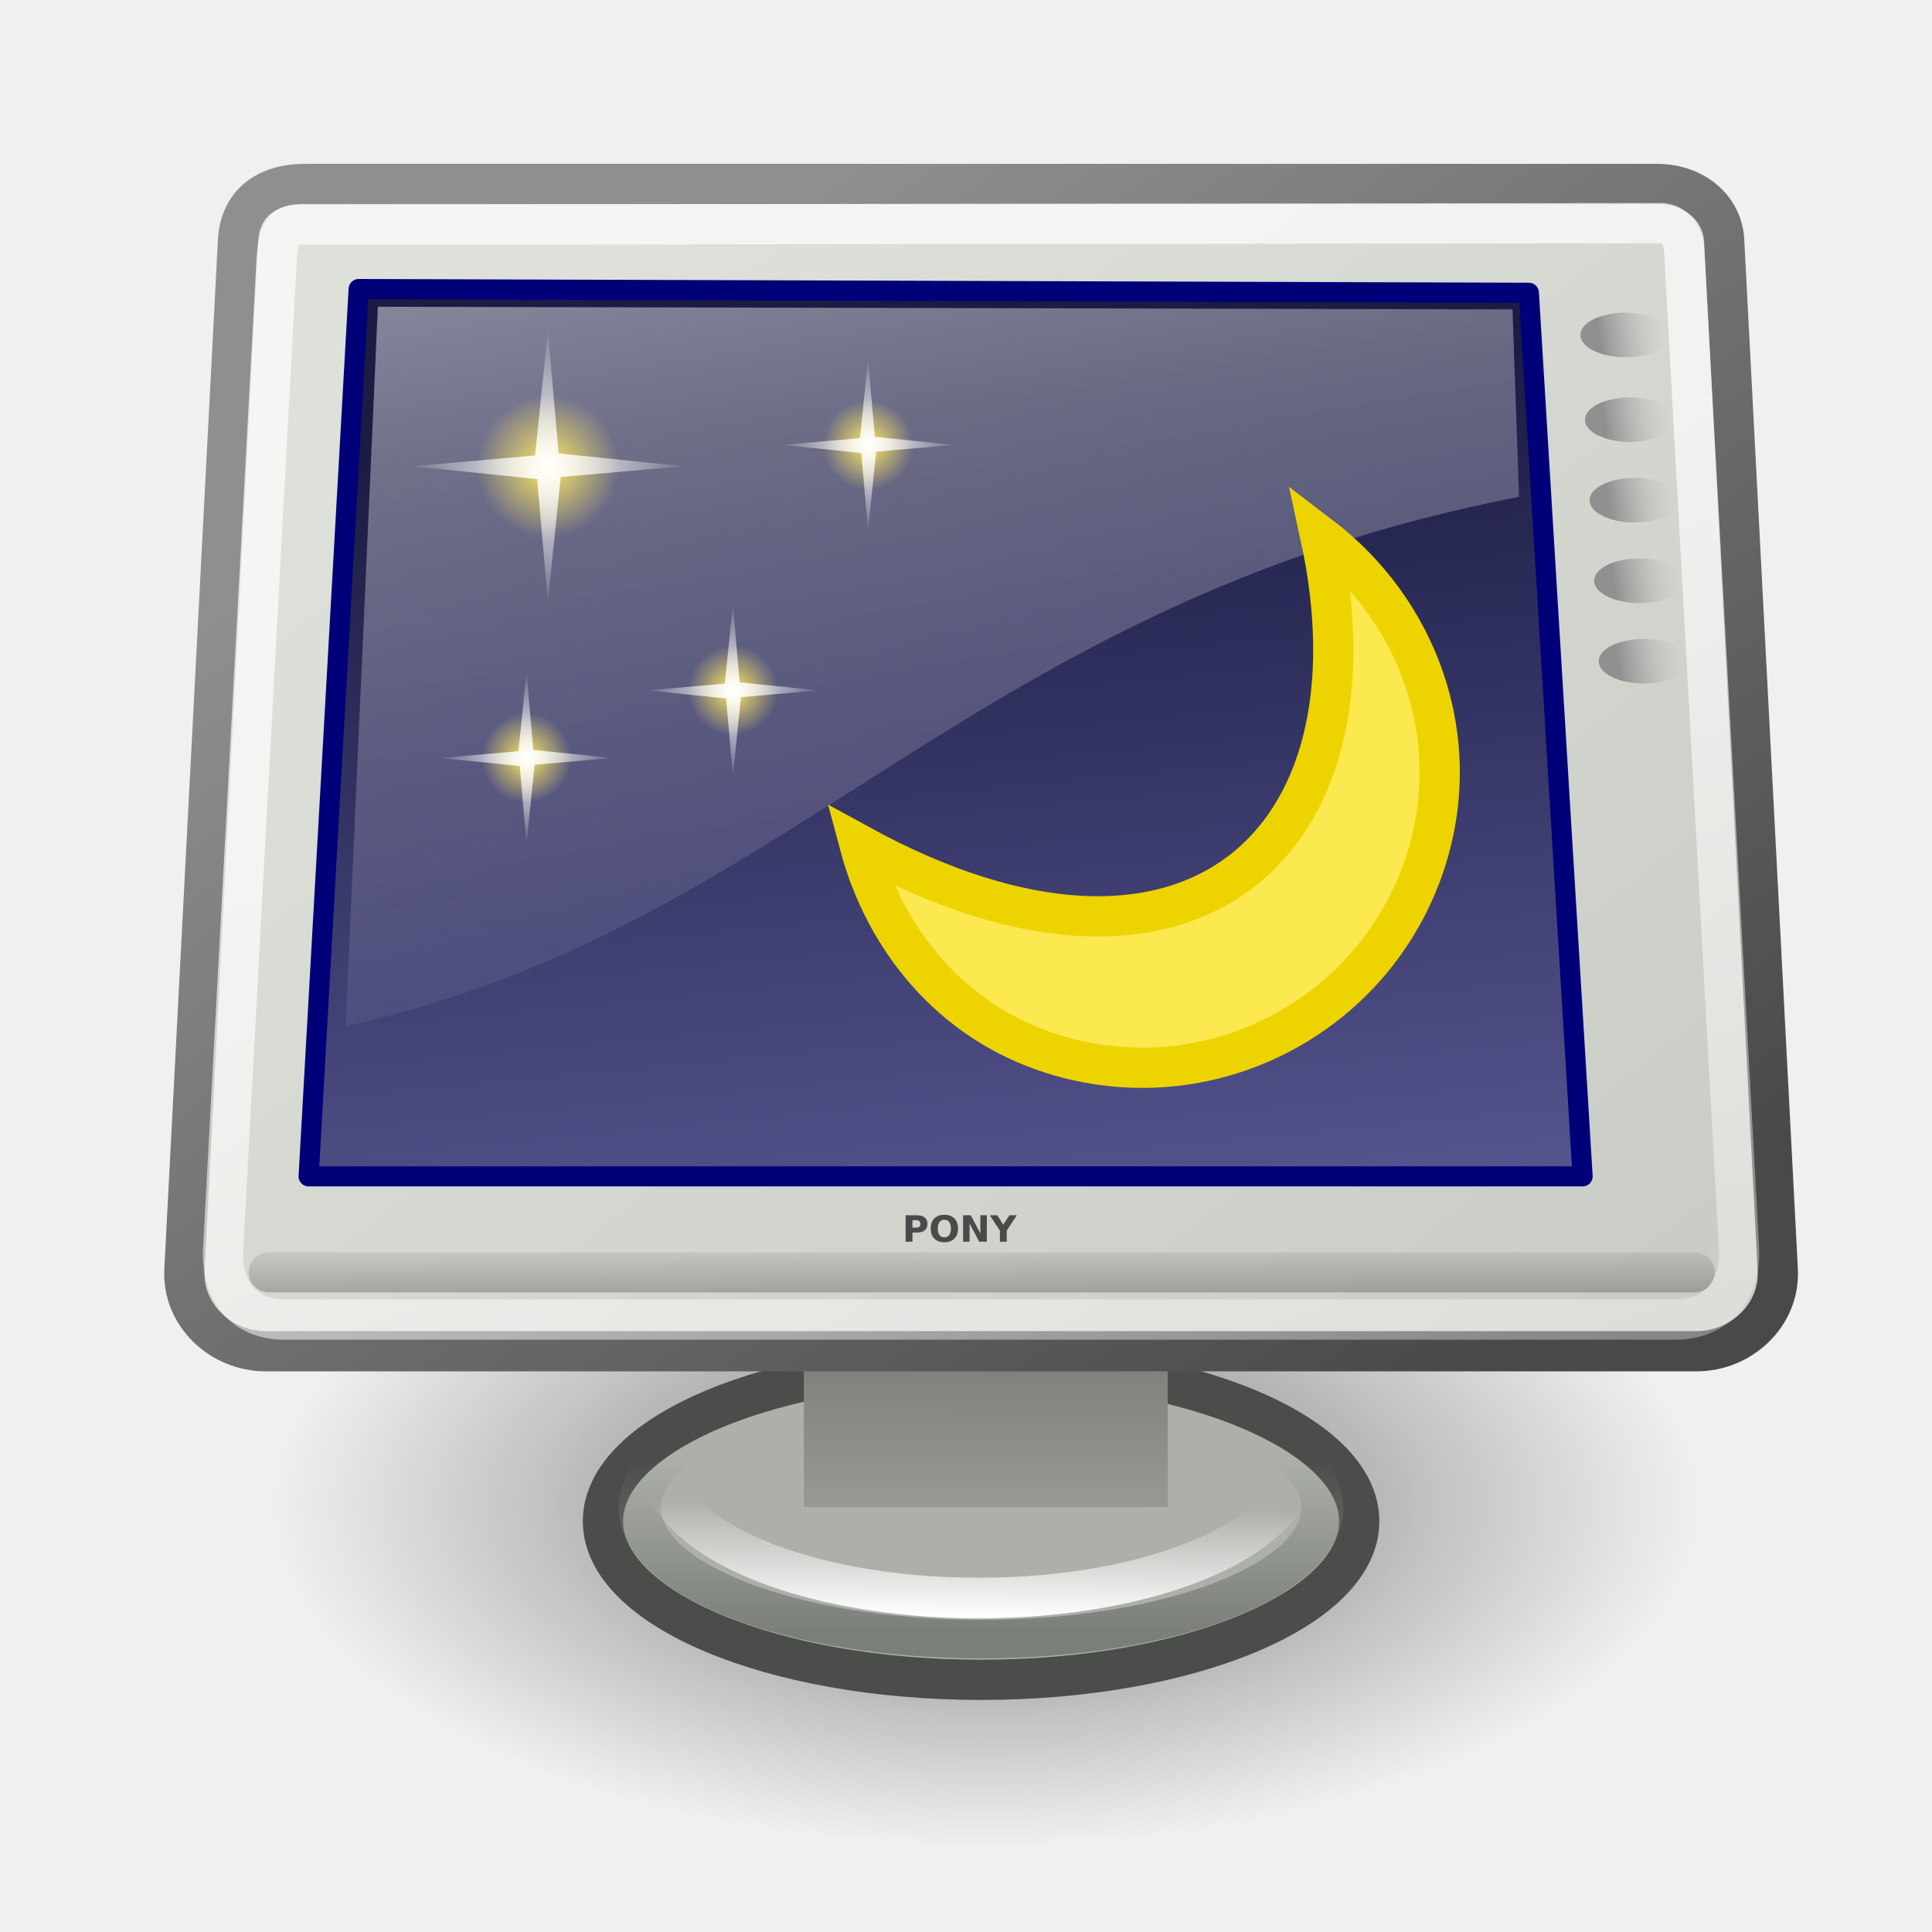
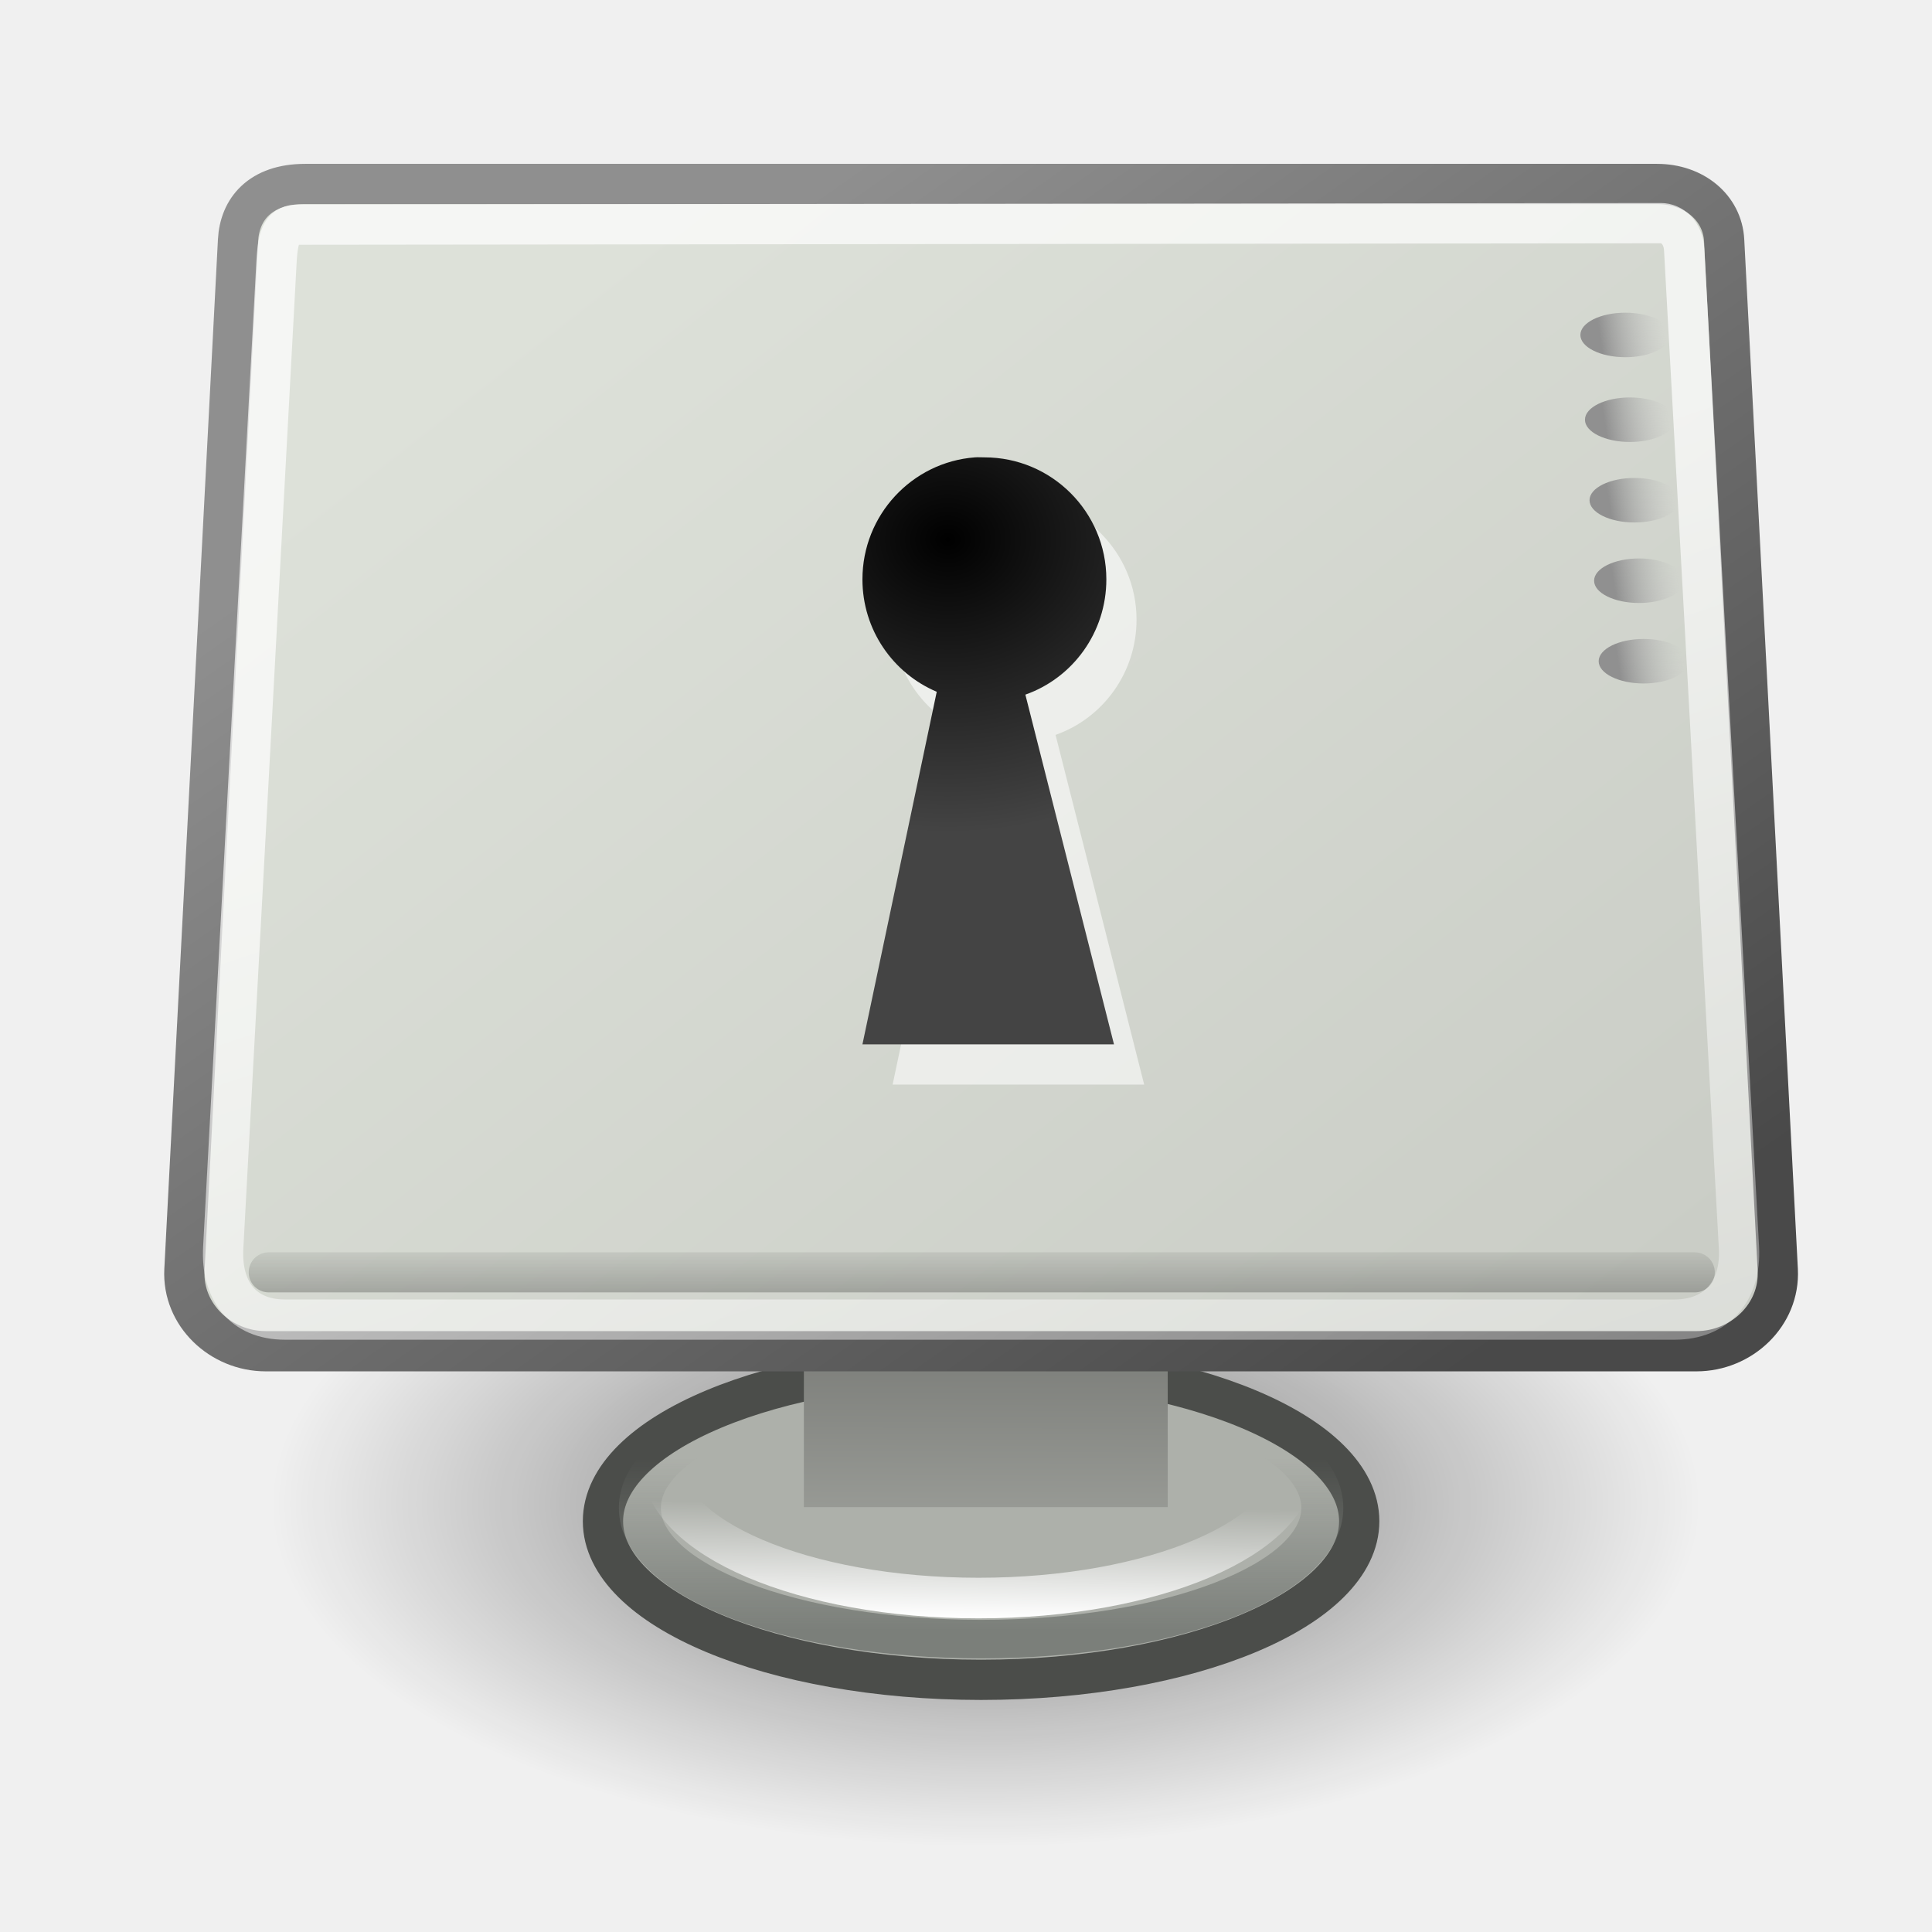
<svg xmlns="http://www.w3.org/2000/svg" xmlns:xlink="http://www.w3.org/1999/xlink" width="48px" height="48px" id="svg2327">
  <defs id="defs3">
+     <linearGradient id="linearGradient5800">
+       <stop style="stop-color:#000000;stop-opacity:1;" offset="0" id="stop5802" />
+       <stop style="stop-color:#444444;stop-opacity:1;" offset="1" id="stop5804" />
+     </linearGradient>
    <linearGradient id="linearGradient2541">
      <stop style="stop-color:#fee964;stop-opacity:1;" offset="0" id="stop2543" />
      <stop style="stop-color:#fee964;stop-opacity:0;" offset="1" id="stop2545" />
    </linearGradient>
    <linearGradient id="linearGradient2523">
      <stop style="stop-color:#ffffff;stop-opacity:1;" offset="0" id="stop2525" />
      <stop style="stop-color:#ffffff;stop-opacity:0;" offset="1" id="stop2527" />
    </linearGradient>
    <linearGradient id="linearGradient2329">
      <stop id="stop2331" offset="0" style="stop-color:#ffffff;stop-opacity:1;" />
      <stop id="stop2333" offset="1" style="stop-color:#ffffff;stop-opacity:0;" />
    </linearGradient>
    <linearGradient id="linearGradient2321">
      <stop id="stop2323" offset="0" style="stop-color:#7b7f7a;stop-opacity:1;" />
      <stop id="stop2325" offset="1" style="stop-color:#7b7f7a;stop-opacity:0;" />
    </linearGradient>
    <linearGradient id="linearGradient2752">
      <stop id="stop2754" offset="0" style="stop-color:#9d9d9d;stop-opacity:1;" />
      <stop id="stop2756" offset="1" style="stop-color:#b9b9b9;stop-opacity:1;" />
    </linearGradient>
    <linearGradient id="linearGradient2711">
      <stop id="stop2713" offset="0" style="stop-color:#909090;stop-opacity:1;" />
      <stop id="stop2715" offset="1" style="stop-color:#bebebe;stop-opacity:0;" />
    </linearGradient>
    <linearGradient id="linearGradient2701">
      <stop id="stop2703" offset="0" style="stop-color:#585956;stop-opacity:1;" />
      <stop id="stop2705" offset="1" style="stop-color:#bbbeb8;stop-opacity:1;" />
    </linearGradient>
    <linearGradient id="linearGradient2691">
      <stop id="stop2693" offset="0" style="stop-color:#868686;stop-opacity:1;" />
      <stop id="stop2695" offset="1" style="stop-color:#e9e9e9;stop-opacity:1;" />
    </linearGradient>
    <linearGradient id="linearGradient2683">
      <stop id="stop2685" offset="0" style="stop-color:#000000;stop-opacity:1;" />
      <stop id="stop2687" offset="1" style="stop-color:#000000;stop-opacity:0;" />
    </linearGradient>
    <linearGradient id="linearGradient2675">
      <stop id="stop2677" offset="0" style="stop-color:#5b5b97;stop-opacity:1;" />
      <stop id="stop2679" offset="1" style="stop-color:#1b1b43;stop-opacity:1;" />
    </linearGradient>
    <linearGradient id="linearGradient2667">
      <stop id="stop2669" offset="0" style="stop-color:#ffffff;stop-opacity:1;" />
      <stop id="stop2671" offset="1" style="stop-color:#fcfcff;stop-opacity:0;" />
    </linearGradient>
    <linearGradient id="linearGradient2635">
      <stop id="stop2637" offset="0" style="stop-color:#f9fff5;stop-opacity:1;" />
      <stop id="stop2639" offset="1" style="stop-color:#f9fff5;stop-opacity:0;" />
    </linearGradient>
    <linearGradient id="linearGradient2623">
      <stop id="stop2625" offset="0" style="stop-color:#dfdfde;stop-opacity:1;" />
      <stop id="stop2627" offset="1" style="stop-color:#9d9f9a;stop-opacity:1;" />
    </linearGradient>
    <linearGradient id="linearGradient2454">
      <stop style="stop-color:#000000;stop-opacity:1;" offset="0" id="stop2456" />
      <stop style="stop-color:#000000;stop-opacity:0;" offset="1" id="stop2458" />
    </linearGradient>
    <linearGradient id="linearGradient2415">
      <stop style="stop-color:#ffffff;stop-opacity:1;" offset="0" id="stop2417" />
      <stop style="stop-color:#ffffff;stop-opacity:0;" offset="1" id="stop2419" />
    </linearGradient>
    <linearGradient id="linearGradient2379">
      <stop style="stop-color:#1a4876;stop-opacity:1;" offset="0" id="stop2381" />
      <stop style="stop-color:#3f54a3;stop-opacity:0;" offset="1" id="stop2383" />
    </linearGradient>
    <linearGradient id="linearGradient2328">
      <stop style="stop-color:#ffffff;stop-opacity:1;" offset="0" id="stop2330" />
      <stop style="stop-color:#ffffff;stop-opacity:0;" offset="1" id="stop2332" />
    </linearGradient>
    <linearGradient id="linearGradient2307">
      <stop style="stop-color:#5a7aa4;stop-opacity:1;" offset="0" id="stop2309" />
      <stop style="stop-color:#5a7aa4;stop-opacity:0;" offset="1" id="stop2311" />
    </linearGradient>
    <linearGradient id="linearGradient2253">
      <stop style="stop-color:#8f8f8f;stop-opacity:1;" offset="0" id="stop2255" />
      <stop style="stop-color:#494949;stop-opacity:1;" offset="1" id="stop2257" />
    </linearGradient>
    <linearGradient id="linearGradient2245">
      <stop style="stop-color:#dde1d9;stop-opacity:1;" offset="0" id="stop2247" />
      <stop style="stop-color:#cacdc6;stop-opacity:1;" offset="1" id="stop2249" />
    </linearGradient>
    <linearGradient xlink:href="#linearGradient2245" id="linearGradient2251" gradientTransform="matrix(1.129863,0,0,0.885063,2.875,1.570628)" x1="8.612" y1="7.229" x2="34.784" y2="33.34" gradientUnits="userSpaceOnUse" />
    <linearGradient xlink:href="#linearGradient2307" id="linearGradient2313" gradientTransform="matrix(1.208393,0,0,0.98441,-0.789284,-0.50338)" x1="16.852" y1="9.324" x2="24.419" y2="53.735" gradientUnits="userSpaceOnUse" />
    <linearGradient xlink:href="#linearGradient2328" id="linearGradient2334" gradientTransform="matrix(1.289166,0,0,0.922731,-0.789284,-0.50338)" x1="16.119" y1="10.842" x2="27.289" y2="39.032" gradientUnits="userSpaceOnUse" />
    <linearGradient xlink:href="#linearGradient2415" id="linearGradient2421" gradientTransform="matrix(1.108069,0,0,0.902471,5.5,3.875)" x1="17.698" y1="13.005" x2="34.975" y2="55.201" gradientUnits="userSpaceOnUse" />
    <linearGradient xlink:href="#linearGradient2379" id="linearGradient2445" gradientUnits="userSpaceOnUse" gradientTransform="matrix(1.02787,0,0,0.822296,1.523986,1.001198)" x1="21.356" y1="30.078" x2="19.995" y2="-1.322" />
    <radialGradient xlink:href="#linearGradient2454" id="radialGradient2460" gradientTransform="scale(1.925808,0.519262)" cx="12.576" cy="67.502" fx="12.576" fy="67.502" r="8.766" gradientUnits="userSpaceOnUse" />
    <linearGradient y2="92.571" x2="10.728" y1="84.029" x1="10.728" gradientTransform="scale(1.983556,0.504145)" gradientUnits="userSpaceOnUse" id="linearGradient2653" xlink:href="#linearGradient2623" />
    <linearGradient y2="74.098" x2="8.649" y1="101.285" x1="13.629" gradientTransform="scale(2.143634,0.466498)" gradientUnits="userSpaceOnUse" id="linearGradient2655" xlink:href="#linearGradient2635" />
    <linearGradient gradientUnits="userSpaceOnUse" y2="8.867" x2="16.316" y1="32.622" x1="19.15" gradientTransform="matrix(1.174139,0,0,0.945431,5.221825,1.543476)" id="linearGradient2681" xlink:href="#linearGradient2675" />
    <linearGradient gradientUnits="userSpaceOnUse" y2="162.451" x2="3.707" y1="171.291" x1="3.707" gradientTransform="matrix(5.705159,0,0,0.17528,5.5,2.195627)" id="linearGradient2689" xlink:href="#linearGradient2683" />
    <linearGradient gradientUnits="userSpaceOnUse" y2="64.893" x2="12.128" y1="53.535" x1="12.207" gradientTransform="matrix(1.816345,0,0,1.278927,2.5,-40.24508)" id="linearGradient2707" xlink:href="#linearGradient2701" />
    <linearGradient gradientUnits="userSpaceOnUse" y2="3.845" x2="35.521" y1="3.938" x1="34.301" id="linearGradient2717" xlink:href="#linearGradient2711" />
    <linearGradient y2="3.845" x2="35.521" y1="3.938" x1="34.301" gradientUnits="userSpaceOnUse" id="linearGradient2721" xlink:href="#linearGradient2711" />
    <linearGradient y2="3.845" x2="35.521" y1="3.938" x1="34.301" gradientUnits="userSpaceOnUse" id="linearGradient2725" xlink:href="#linearGradient2711" />
    <linearGradient y2="3.845" x2="35.521" y1="3.938" x1="34.301" gradientUnits="userSpaceOnUse" id="linearGradient2729" xlink:href="#linearGradient2711" />
    <linearGradient y2="3.845" x2="35.521" y1="3.938" x1="34.301" gradientUnits="userSpaceOnUse" id="linearGradient2733" xlink:href="#linearGradient2711" />
    <linearGradient y2="31.246" x2="32.537" y1="5.382" x1="10.391" gradientTransform="matrix(1.104397,0,0,0.905471,4.5,2.875)" gradientUnits="userSpaceOnUse" id="linearGradient1561" xlink:href="#linearGradient2253" />
    <linearGradient gradientUnits="userSpaceOnUse" y2="28.206" x2="-35.658" y1="33.416" x1="-35.658" id="linearGradient2327" xlink:href="#linearGradient2321" />
    <linearGradient gradientUnits="userSpaceOnUse" y2="30.962" x2="-35.075" y1="34.242" x1="-35.123" id="linearGradient2337" xlink:href="#linearGradient2329" />
    <linearGradient xlink:href="#linearGradient2667" id="linearGradient2315" gradientUnits="userSpaceOnUse" gradientTransform="matrix(1.238977,0,0,0.895955,5.267331,1.543476)" x1="11.492" y1="1.654" x2="17.199" y2="26.729" />
    <radialGradient xlink:href="#linearGradient2523" id="radialGradient2529" cx="13.612" cy="11.584" fx="13.612" fy="11.584" r="1.856" gradientUnits="userSpaceOnUse" gradientTransform="matrix(1.952381,0,0,1.952381,-12.96362,-11.03238)" />
    <radialGradient xlink:href="#linearGradient2541" id="radialGradient2547" cx="16.087" cy="13.97" fx="16.087" fy="13.97" r="1.768" gradientUnits="userSpaceOnUse" />
    <radialGradient xlink:href="#linearGradient2541" id="radialGradient2559" gradientUnits="userSpaceOnUse" cx="16.087" cy="13.97" fx="16.087" fy="13.97" r="1.768" />
    <radialGradient xlink:href="#linearGradient2523" id="radialGradient2561" gradientUnits="userSpaceOnUse" gradientTransform="matrix(1.952381,0,0,1.952381,-12.96362,-11.03238)" cx="13.612" cy="11.584" fx="13.612" fy="11.584" r="1.856" />
    <radialGradient xlink:href="#linearGradient2541" id="radialGradient2569" gradientUnits="userSpaceOnUse" cx="16.087" cy="13.97" fx="16.087" fy="13.97" r="1.768" />
    <radialGradient xlink:href="#linearGradient2523" id="radialGradient2571" gradientUnits="userSpaceOnUse" gradientTransform="matrix(1.952381,0,0,1.952381,-12.96362,-11.03238)" cx="13.612" cy="11.584" fx="13.612" fy="11.584" r="1.856" />
    <radialGradient xlink:href="#linearGradient2541" id="radialGradient2582" gradientUnits="userSpaceOnUse" cx="16.087" cy="13.97" fx="16.087" fy="13.97" r="1.768" />
    <radialGradient xlink:href="#linearGradient2523" id="radialGradient2584" gradientUnits="userSpaceOnUse" gradientTransform="matrix(1.952381,0,0,1.952381,-12.96362,-11.03238)" cx="13.612" cy="11.584" fx="13.612" fy="11.584" r="1.856" />
+     <radialGradient xlink:href="#linearGradient5800" id="radialGradient5806" cx="24.007" cy="15.874" fx="24.007" fy="15.874" r="3.125" gradientTransform="matrix(2.72,1.071571e-6,-9.194040e-7,2.33375,-41.7482,-23.64162)" gradientUnits="userSpaceOnUse" />
  </defs>
  <g id="layer1">
    <path style="opacity:0.509;color:#000000;fill:url(#radialGradient2460);fill-opacity:1;fill-rule:evenodd;stroke:none;stroke-width:1;stroke-linecap:round;stroke-linejoin:miter;marker:none;marker-start:none;marker-mid:none;marker-end:none;stroke-miterlimit:4;stroke-dashoffset:0;stroke-opacity:0.701;visibility:visible;display:inline;overflow:visible" id="path2452" d="M 41.101 35.051 A 16.882 4.552 0 1 1  7.336,35.051 A 16.882 4.552 0 1 1  41.101 35.051 z" transform="matrix(1.050251,0,0,1.867888,-0.945558,-28.10611)" />
    <path style="color:#000000;fill:#adb0aa;fill-opacity:1;fill-rule:evenodd;stroke:#4b4d4a;stroke-width:1;stroke-linecap:butt;stroke-linejoin:miter;marker:none;marker-start:none;marker-mid:none;marker-end:none;stroke-miterlimit:4;stroke-dashoffset:0;stroke-opacity:1;visibility:visible;display:inline;overflow:visible" id="path2407" d="M -26.264 29.716 A 9.394 3.94 0 1 1  -45.053,29.716 A 9.394 3.94 0 1 1  -26.264 29.716 z" transform="translate(60.03339,8.07843)" />
    <path transform="matrix(0.902373,0,0,0.82765,56.55215,12.86792)" d="M -26.264 29.716 A 9.394 3.94 0 1 1  -45.053,29.716 A 9.394 3.94 0 1 1  -26.264 29.716 z" id="path1825" style="color:#000000;fill:none;fill-opacity:1;fill-rule:evenodd;stroke:url(#linearGradient2327);stroke-width:1.157;stroke-linecap:butt;stroke-linejoin:miter;marker:none;marker-start:none;marker-mid:none;marker-end:none;stroke-miterlimit:4;stroke-dasharray:none;stroke-dashoffset:0;stroke-opacity:1;visibility:visible;display:inline;overflow:visible" />
    <path style="color:#000000;fill:none;fill-opacity:1;fill-rule:evenodd;stroke:url(#linearGradient2337);stroke-width:1.183;stroke-linecap:butt;stroke-linejoin:miter;marker:none;marker-start:none;marker-mid:none;marker-end:none;stroke-miterlimit:4;stroke-dasharray:none;stroke-dashoffset:0;stroke-opacity:1;visibility:visible;display:inline;overflow:visible" id="path2983" d="M -26.264 29.716 A 9.394 3.94 0 1 1  -45.053,29.716 A 9.394 3.94 0 1 1  -26.264 29.716 z" transform="matrix(0.837548,0,0,0.852655,54.17811,11.00615)" />
    <rect y="31.079" x="19.972" height="6.365" width="9.04" id="rect2699" style="color:#000000;fill:url(#linearGradient2707);fill-opacity:1;fill-rule:evenodd;stroke:none;stroke-width:0.609;stroke-linecap:butt;stroke-linejoin:miter;marker:none;marker-start:none;marker-mid:none;marker-end:none;stroke-miterlimit:4;stroke-dashoffset:0;stroke-opacity:1;visibility:visible;display:inline;overflow:visible" />
    <path style="color:#000000;fill:url(#linearGradient2251);fill-opacity:1;fill-rule:evenodd;stroke:url(#linearGradient1561);stroke-width:1;stroke-linecap:butt;stroke-linejoin:miter;marker:none;marker-start:none;marker-mid:none;marker-end:none;stroke-miterlimit:4;stroke-dashoffset:0;stroke-opacity:1;visibility:visible;display:inline;overflow:visible" d="M 7.581,4.571 L 41.169,4.571 C 42.08,4.571 42.793,5.154 42.836,5.972 L 44.168,31.55 C 44.226,32.668 43.267,33.571 42.148,33.571 L 6.602,33.571 C 5.483,33.571 4.524,32.668 4.582,31.55 L 5.914,5.972 C 5.954,5.199 6.462,4.571 7.581,4.571 z " id="rect2404" />
-     <path id="path2377" d="M 8.911,7.181 L 7.668,29.226 L 39.319,29.226 L 37.984,7.274 L 8.911,7.181 z " style="fill:url(#linearGradient2681);fill-opacity:1;fill-rule:evenodd;stroke:#000079;stroke-width:0.5;stroke-linecap:butt;stroke-linejoin:round;stroke-miterlimit:4;stroke-dasharray:none;stroke-opacity:1" />
    <path style="fill:none;fill-opacity:0.75;fill-rule:evenodd;stroke:url(#linearGradient2689);stroke-width:0.996;stroke-linecap:round;stroke-linejoin:miter;stroke-miterlimit:4;stroke-opacity:0.248" d="M 6.677,31.611 L 42.106,31.611" id="path2393" />
    <path id="path2397" d="M 7.415,5.581 L 41.26,5.544 C 41.544,5.543 41.819,5.781 41.842,6.196 L 43.204,30.999 C 43.262,32.056 42.664,32.785 41.606,32.785 L 7.082,32.785 C 6.023,32.785 5.489,32.056 5.546,30.999 L 6.87,6.505 C 6.909,5.789 7.036,5.582 7.415,5.581 z " style="color:#000000;fill:none;fill-opacity:1;fill-rule:evenodd;stroke:url(#linearGradient2421);stroke-width:1;stroke-linecap:butt;stroke-linejoin:miter;marker:none;marker-start:none;marker-mid:none;marker-end:none;stroke-miterlimit:4;stroke-dashoffset:0;stroke-opacity:0.701;visibility:visible;display:inline;overflow:visible" />
-     <path style="opacity:0.531;fill:url(#linearGradient2315);fill-opacity:1;fill-rule:evenodd;stroke:none;stroke-width:0.25pt;stroke-linecap:butt;stroke-linejoin:miter;stroke-opacity:1" d="M 9.388,7.621 L 8.586,25.492 C 19.63,23.091 24.007,14.999 37.74,12.345 L 37.578,7.687 L 9.388,7.621 z " id="path2443" />
    <path transform="matrix(1.331237,0,0,0.658449,-5.91933,5.728866)" d="M 35.621 3.938 A 0.84 0.84 0 1 1  33.941,3.938 A 0.84 0.84 0 1 1  35.621 3.938 z" id="path2709" style="color:#000000;fill:url(#linearGradient2717);fill-opacity:1;fill-rule:evenodd;stroke:none;stroke-width:0.5;stroke-linecap:butt;stroke-linejoin:miter;marker:none;marker-start:none;marker-mid:none;marker-end:none;stroke-miterlimit:4;stroke-dashoffset:0;stroke-opacity:1;visibility:visible;display:inline;overflow:visible" />
    <path style="color:#000000;fill:url(#linearGradient2721);fill-opacity:1;fill-rule:evenodd;stroke:none;stroke-width:0.5;stroke-linecap:butt;stroke-linejoin:miter;marker:none;marker-start:none;marker-mid:none;marker-end:none;stroke-miterlimit:4;stroke-dashoffset:0;stroke-opacity:1;visibility:visible;display:inline;overflow:visible" id="path2719" d="M 35.621 3.938 A 0.84 0.84 0 1 1  33.941,3.938 A 0.84 0.84 0 1 1  35.621 3.938 z" transform="matrix(1.331237,0,0,0.658449,-5.80573,7.83465)" />
    <path transform="matrix(1.331237,0,0,0.658449,-5.69213,9.83465)" d="M 35.621 3.938 A 0.84 0.84 0 1 1  33.941,3.938 A 0.84 0.84 0 1 1  35.621 3.938 z" id="path2723" style="color:#000000;fill:url(#linearGradient2725);fill-opacity:1;fill-rule:evenodd;stroke:none;stroke-width:0.5;stroke-linecap:butt;stroke-linejoin:miter;marker:none;marker-start:none;marker-mid:none;marker-end:none;stroke-miterlimit:4;stroke-dashoffset:0;stroke-opacity:1;visibility:visible;display:inline;overflow:visible" />
    <path style="color:#000000;fill:url(#linearGradient2729);fill-opacity:1;fill-rule:evenodd;stroke:none;stroke-width:0.5;stroke-linecap:butt;stroke-linejoin:miter;marker:none;marker-start:none;marker-mid:none;marker-end:none;stroke-miterlimit:4;stroke-dashoffset:0;stroke-opacity:1;visibility:visible;display:inline;overflow:visible" id="path2727" d="M 35.621 3.938 A 0.84 0.84 0 1 1  33.941,3.938 A 0.84 0.84 0 1 1  35.621 3.938 z" transform="matrix(1.331237,0,0,0.658449,-5.57853,11.83465)" />
    <path transform="matrix(1.331237,0,0,0.658449,-5.46493,13.83465)" d="M 35.621 3.938 A 0.84 0.84 0 1 1  33.941,3.938 A 0.84 0.84 0 1 1  35.621 3.938 z" id="path2731" style="color:#000000;fill:url(#linearGradient2733);fill-opacity:1;fill-rule:evenodd;stroke:none;stroke-width:0.5;stroke-linecap:butt;stroke-linejoin:miter;marker:none;marker-start:none;marker-mid:none;marker-end:none;stroke-miterlimit:4;stroke-dashoffset:0;stroke-opacity:1;visibility:visible;display:inline;overflow:visible" />
-     <path id="text2735" d="M 22.5,30.193 L 22.782,30.193 C 22.865,30.193 22.93,30.211 22.974,30.249 C 23.019,30.286 23.042,30.339 23.042,30.407 C 23.042,30.476 23.019,30.53 22.974,30.567 C 22.93,30.604 22.865,30.623 22.782,30.623 L 22.67,30.623 L 22.67,30.851 L 22.5,30.851 L 22.5,30.193 M 22.67,30.316 L 22.67,30.5 L 22.764,30.5 C 22.797,30.5 22.822,30.492 22.84,30.476 C 22.858,30.46 22.867,30.437 22.867,30.407 C 22.867,30.378 22.858,30.355 22.84,30.339 C 22.822,30.324 22.797,30.316 22.764,30.316 L 22.67,30.316 M 23.462,30.304 C 23.41,30.304 23.37,30.323 23.342,30.361 C 23.313,30.399 23.299,30.453 23.299,30.522 C 23.299,30.592 23.313,30.645 23.342,30.683 C 23.37,30.722 23.41,30.741 23.462,30.741 C 23.514,30.741 23.554,30.722 23.583,30.683 C 23.611,30.645 23.626,30.592 23.626,30.522 C 23.626,30.453 23.611,30.399 23.583,30.361 C 23.554,30.323 23.514,30.304 23.462,30.304 M 23.462,30.181 C 23.568,30.181 23.651,30.211 23.711,30.272 C 23.771,30.332 23.801,30.416 23.801,30.522 C 23.801,30.629 23.771,30.712 23.711,30.773 C 23.651,30.833 23.568,30.864 23.462,30.864 C 23.356,30.864 23.274,30.833 23.213,30.773 C 23.153,30.712 23.123,30.629 23.123,30.522 C 23.123,30.416 23.153,30.332 23.213,30.272 C 23.274,30.211 23.356,30.181 23.462,30.181 M 23.928,30.193 L 24.118,30.193 L 24.357,30.644 L 24.357,30.193 L 24.518,30.193 L 24.518,30.851 L 24.329,30.851 L 24.089,30.399 L 24.089,30.851 L 23.928,30.851 L 23.928,30.193 M 24.591,30.193 L 24.777,30.193 L 24.927,30.427 L 25.077,30.193 L 25.263,30.193 L 25.012,30.574 L 25.012,30.851 L 24.842,30.851 L 24.842,30.574 L 24.591,30.193" style="font-size:0.903px;font-style:normal;font-variant:normal;font-weight:bold;font-stretch:normal;writing-mode:lr-tb;text-anchor:start;fill:#4a4a4a;fill-opacity:1;stroke:none;stroke-width:1pt;stroke-linecap:butt;stroke-linejoin:miter;stroke-opacity:1;font-family:Bitstream Vera Sans" />
-     <path style="opacity:1;color:#000000;fill:#fce94f;fill-opacity:1;fill-rule:nonzero;stroke:#edd400;stroke-width:1;stroke-linecap:butt;stroke-linejoin:miter;marker:none;marker-start:none;marker-mid:none;marker-end:none;stroke-miterlimit:4;stroke-dasharray:none;stroke-dashoffset:0;stroke-opacity:1;visibility:visible;display:inline;overflow:visible" d="M 32.803,13.316 C 34.473,20.995 29.514,25.455 21.356,20.989 C 21.983,23.339 23.622,25.37 26.108,26.17 C 29.996,27.423 34.167,25.284 35.42,21.395 C 36.407,18.328 35.23,15.164 32.803,13.316 z " id="path2317" />
-     <g id="g2549">
-       <path transform="translate(-2.474874,-2.386485)" d="M 17.854 13.97 A 1.768 1.768 0 1 1  14.319,13.97 A 1.768 1.768 0 1 1  17.854 13.97 z" id="path2531" style="opacity:1;color:#000000;fill:url(#radialGradient2547);fill-opacity:1;fill-rule:nonzero;stroke:none;stroke-width:2;stroke-linecap:butt;stroke-linejoin:miter;marker:none;marker-start:none;marker-mid:none;marker-end:none;stroke-miterlimit:4;stroke-dasharray:none;stroke-dashoffset:0;stroke-opacity:1;visibility:visible;display:inline;overflow:visible" />
-       <path d="M 16.971,11.584 L 13.931,11.851 L 13.612,14.943 L 13.345,11.903 L 10.253,11.584 L 13.293,11.317 L 13.612,8.225 L 13.879,11.265 L 16.971,11.584 z " id="path3195" style="opacity:1;color:#000000;fill:url(#radialGradient2529);fill-opacity:1;fill-rule:nonzero;stroke:none;stroke-width:1;stroke-linecap:butt;stroke-linejoin:miter;marker:none;marker-start:none;marker-mid:none;marker-end:none;stroke-miterlimit:4;stroke-dasharray:none;stroke-dashoffset:0;stroke-opacity:1;visibility:visible;display:inline;overflow:visible" />
-     </g>
-     <g id="g2553" transform="matrix(0.631579,0,0,0.631579,12.96983,3.73746)">
-       <path style="opacity:1;color:#000000;fill:url(#radialGradient2559);fill-opacity:1;fill-rule:nonzero;stroke:none;stroke-width:2;stroke-linecap:butt;stroke-linejoin:miter;marker:none;marker-start:none;marker-mid:none;marker-end:none;stroke-miterlimit:4;stroke-dasharray:none;stroke-dashoffset:0;stroke-opacity:1;visibility:visible;display:inline;overflow:visible" id="path2555" d="M 17.854 13.97 A 1.768 1.768 0 1 1  14.319,13.97 A 1.768 1.768 0 1 1  17.854 13.97 z" transform="translate(-2.474874,-2.386485)" />
-       <path style="opacity:1;color:#000000;fill:url(#radialGradient2561);fill-opacity:1;fill-rule:nonzero;stroke:none;stroke-width:1;stroke-linecap:butt;stroke-linejoin:miter;marker:none;marker-start:none;marker-mid:none;marker-end:none;stroke-miterlimit:4;stroke-dasharray:none;stroke-dashoffset:0;stroke-opacity:1;visibility:visible;display:inline;overflow:visible" id="path2557" d="M 16.971,11.584 L 13.931,11.851 L 13.612,14.943 L 13.345,11.903 L 10.253,11.584 L 13.293,11.317 L 13.612,8.225 L 13.879,11.265 L 16.971,11.584 z " />
-     </g>
-     <g transform="matrix(0.631579,0,0,0.631579,9.611074,9.836256)" id="g2563">
-       <path transform="translate(-2.474874,-2.386485)" d="M 17.854 13.97 A 1.768 1.768 0 1 1  14.319,13.97 A 1.768 1.768 0 1 1  17.854 13.97 z" id="path2565" style="opacity:1;color:#000000;fill:url(#radialGradient2569);fill-opacity:1;fill-rule:nonzero;stroke:none;stroke-width:2;stroke-linecap:butt;stroke-linejoin:miter;marker:none;marker-start:none;marker-mid:none;marker-end:none;stroke-miterlimit:4;stroke-dasharray:none;stroke-dashoffset:0;stroke-opacity:1;visibility:visible;display:inline;overflow:visible" />
-       <path d="M 16.971,11.584 L 13.931,11.851 L 13.612,14.943 L 13.345,11.903 L 10.253,11.584 L 13.293,11.317 L 13.612,8.225 L 13.879,11.265 L 16.971,11.584 z " id="path2567" style="opacity:1;color:#000000;fill:url(#radialGradient2571);fill-opacity:1;fill-rule:nonzero;stroke:none;stroke-width:1;stroke-linecap:butt;stroke-linejoin:miter;marker:none;marker-start:none;marker-mid:none;marker-end:none;stroke-miterlimit:4;stroke-dasharray:none;stroke-dashoffset:0;stroke-opacity:1;visibility:visible;display:inline;overflow:visible" />
-     </g>
-     <g id="g2576" transform="matrix(0.631579,0,0,0.631579,4.484549,11.51563)">
-       <path style="opacity:1;color:#000000;fill:url(#radialGradient2582);fill-opacity:1;fill-rule:nonzero;stroke:none;stroke-width:2;stroke-linecap:butt;stroke-linejoin:miter;marker:none;marker-start:none;marker-mid:none;marker-end:none;stroke-miterlimit:4;stroke-dasharray:none;stroke-dashoffset:0;stroke-opacity:1;visibility:visible;display:inline;overflow:visible" id="path2578" d="M 17.854 13.97 A 1.768 1.768 0 1 1  14.319,13.97 A 1.768 1.768 0 1 1  17.854 13.97 z" transform="translate(-2.474874,-2.386485)" />
-       <path style="opacity:1;color:#000000;fill:url(#radialGradient2584);fill-opacity:1;fill-rule:nonzero;stroke:none;stroke-width:1;stroke-linecap:butt;stroke-linejoin:miter;marker:none;marker-start:none;marker-mid:none;marker-end:none;stroke-miterlimit:4;stroke-dasharray:none;stroke-dashoffset:0;stroke-opacity:1;visibility:visible;display:inline;overflow:visible" id="path2580" d="M 16.971,11.584 L 13.931,11.851 L 13.612,14.943 L 13.345,11.903 L 10.253,11.584 L 13.293,11.317 L 13.612,8.225 L 13.879,11.265 L 16.971,11.584 z " />
-     </g>
+     <path id="path5798" d="M 24.97,12.363 C 23.406,12.482 22.177,13.799 22.177,15.394 C 22.177,16.648 22.936,17.727 24.023,18.187 L 22.177,26.947 L 28.427,26.947 L 26.225,18.258 C 27.403,17.843 28.237,16.713 28.237,15.394 C 28.237,13.721 26.88,12.363 25.207,12.363 C 25.129,12.363 25.047,12.357 24.97,12.363 z " style="opacity:0.574;color:#000000;fill:#ffffff;fill-opacity:1;fill-rule:nonzero;stroke:none;stroke-width:1;stroke-linecap:butt;stroke-linejoin:round;marker:none;marker-start:none;marker-mid:none;marker-end:none;stroke-miterlimit:4;stroke-dasharray:none;stroke-dashoffset:0;stroke-opacity:1;visibility:visible;display:inline;overflow:visible" />
+     <path style="opacity:1;color:#000000;fill:url(#radialGradient5806);fill-opacity:1;fill-rule:nonzero;stroke:none;stroke-width:1;stroke-linecap:butt;stroke-linejoin:round;marker:none;marker-start:none;marker-mid:none;marker-end:none;stroke-miterlimit:4;stroke-dasharray:none;stroke-dashoffset:0;stroke-opacity:1;visibility:visible;display:inline;overflow:visible" d="M 24.22,11.363 C 22.656,11.482 21.427,12.799 21.427,14.394 C 21.427,15.648 22.186,16.727 23.273,17.187 L 21.427,25.947 L 27.677,25.947 L 25.475,17.258 C 26.653,16.843 27.487,15.713 27.487,14.394 C 27.487,12.721 26.13,11.363 24.457,11.363 C 24.379,11.363 24.297,11.357 24.22,11.363 z " id="path5793" />
  </g>
</svg>
